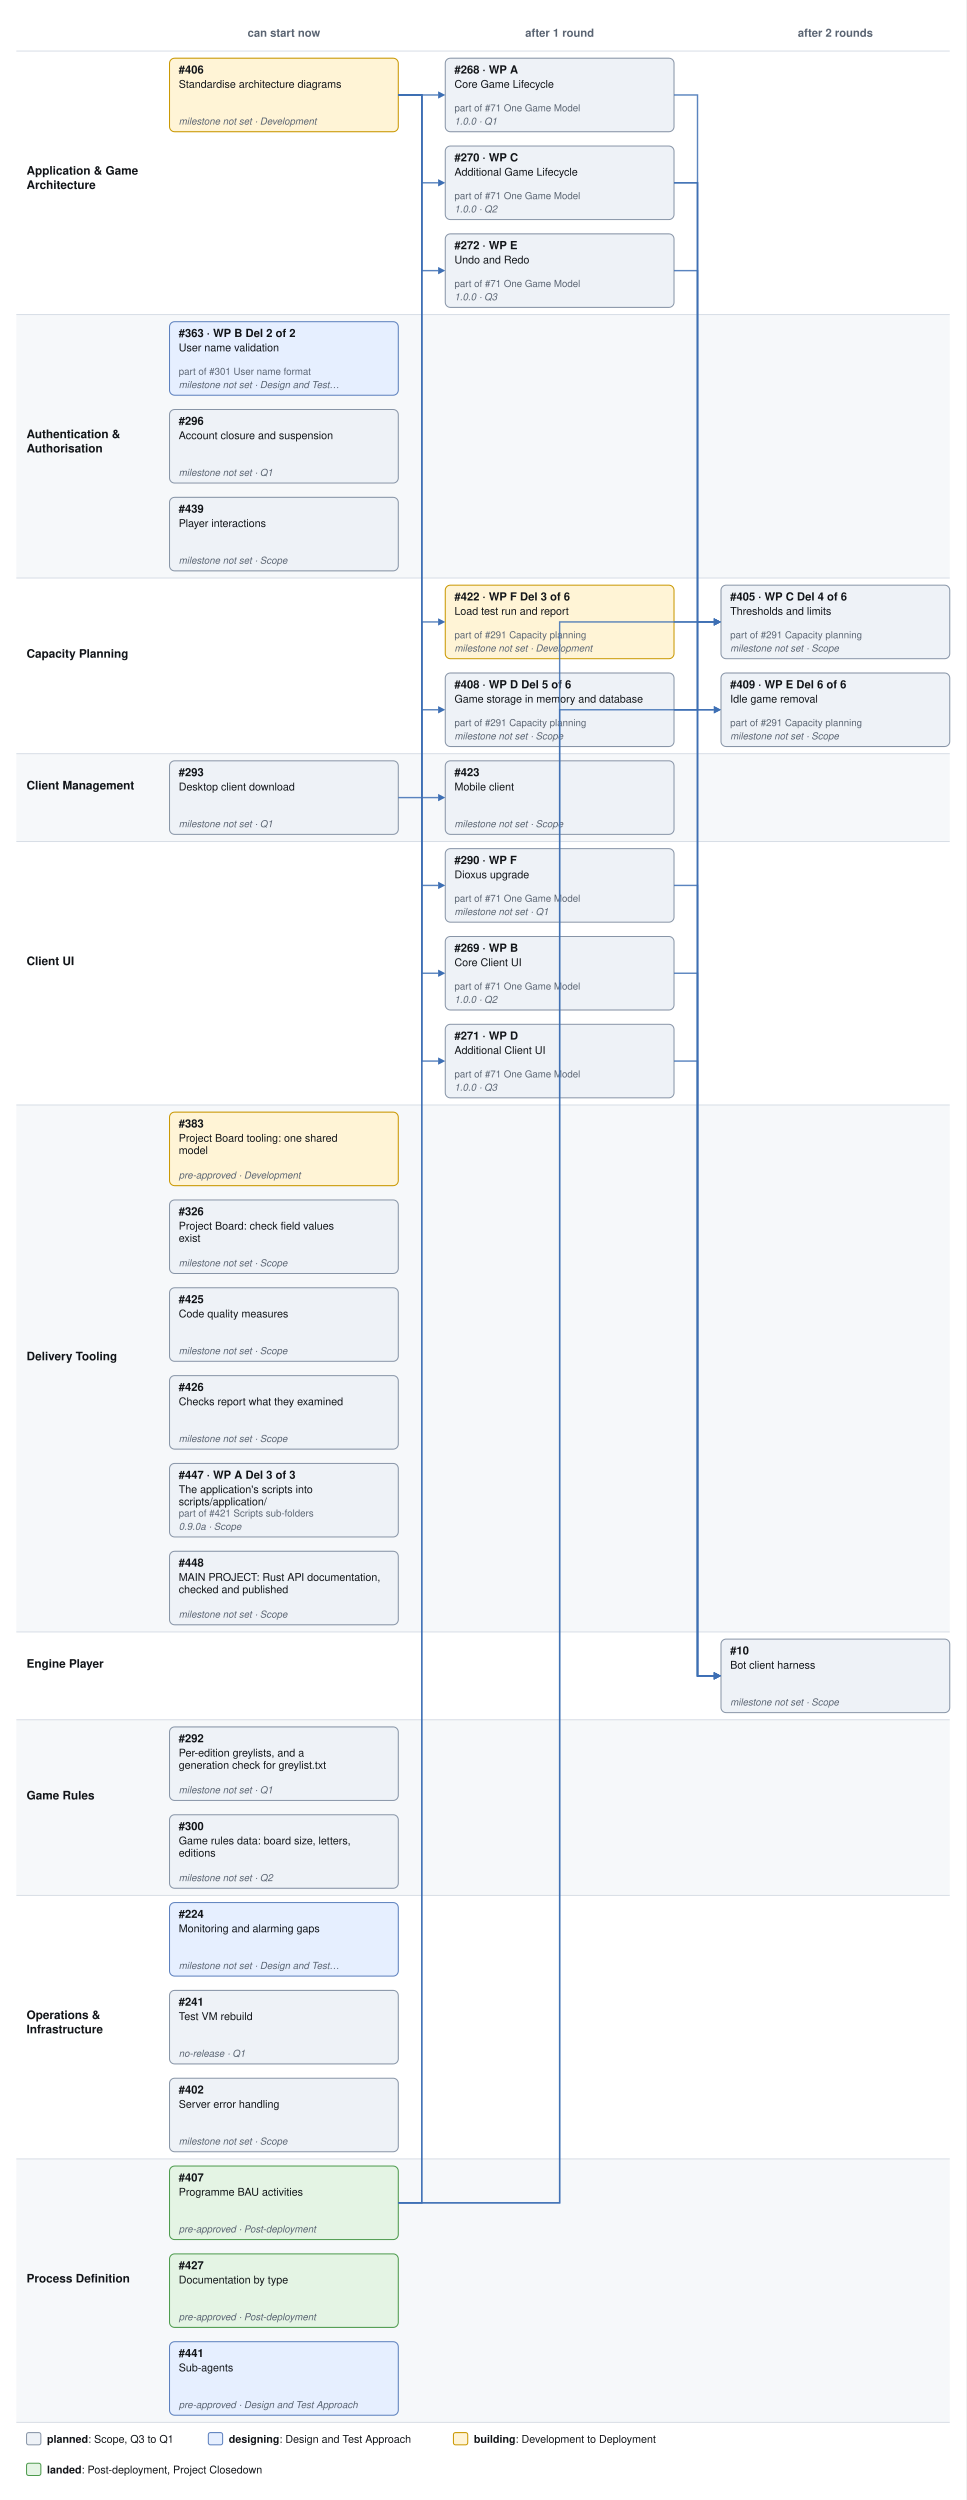
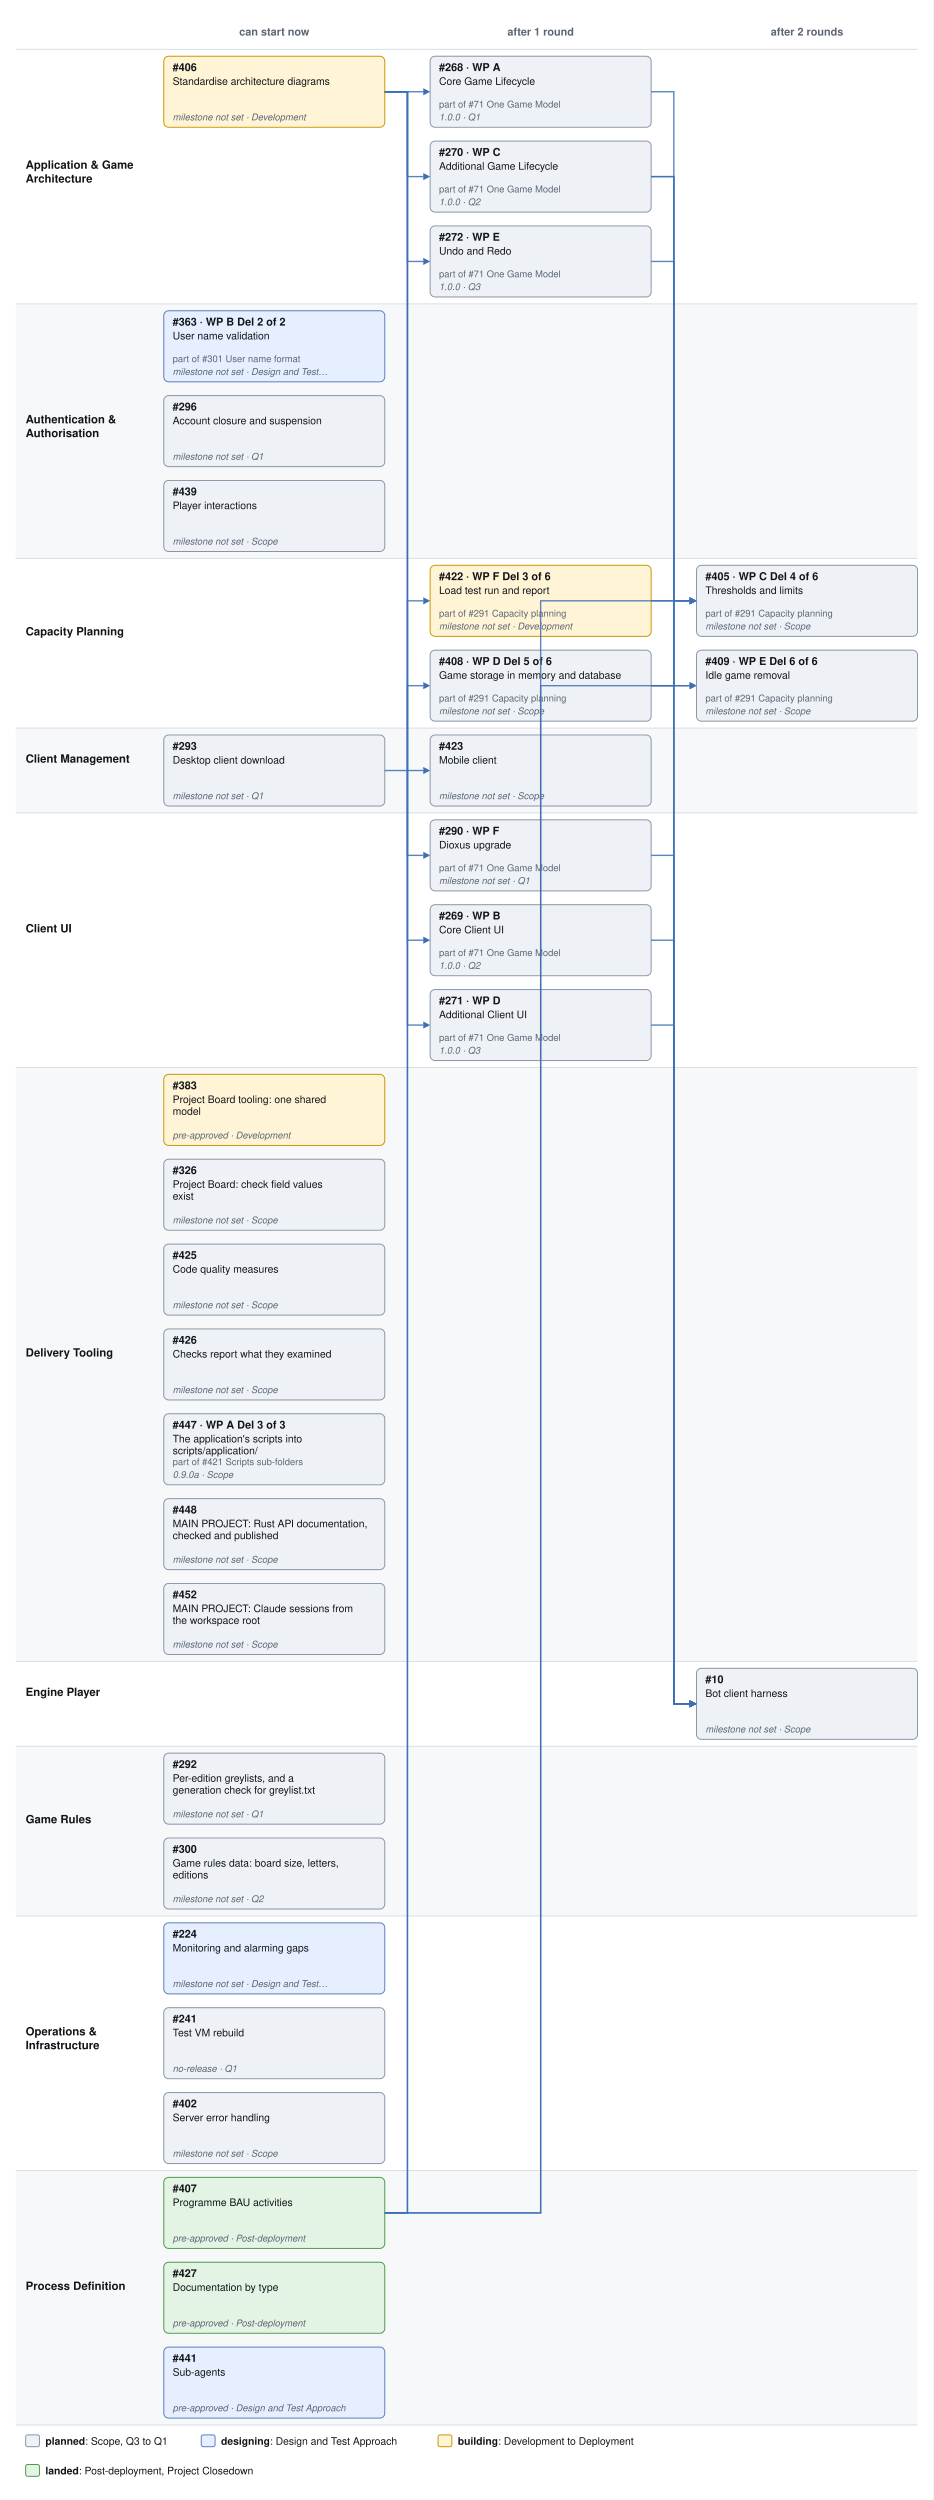
- <svg xmlns="http://www.w3.org/2000/svg" width="946" height="2448" viewBox="0 0 946 2448" font-family="-apple-system,BlinkMacSystemFont,Segoe UI,Helvetica,Arial,sans-serif">
-   <rect width="946" height="2448" fill="#ffffff" />
+ <svg xmlns="http://www.w3.org/2000/svg" width="946" height="2534" viewBox="0 0 946 2534" font-family="-apple-system,BlinkMacSystemFont,Segoe UI,Helvetica,Arial,sans-serif">
+   <rect width="946" height="2534" fill="#ffffff" />
  <text x="278" y="36" text-anchor="middle" font-size="11" font-weight="600" fill="#5a6472">can start now</text>
  <text x="548" y="36" text-anchor="middle" font-size="11" font-weight="600" fill="#5a6472">after 1 round</text>
  <text x="818" y="36" text-anchor="middle" font-size="11" font-weight="600" fill="#5a6472">after 2 rounds</text>
  <rect x="16" y="50" width="914" height="258" fill="#ffffff" />
  <line x1="16" y1="50" x2="930" y2="50" stroke="#d8dee6" stroke-width="1" />
  <text x="26" y="171" font-size="11.5" font-weight="700" fill="#111418">Application &amp; Game</text>
  <text x="26" y="185" font-size="11.5" font-weight="700" fill="#111418">Architecture</text>
  <rect x="166" y="57" width="224" height="72" rx="5" fill="#fff4d6" stroke="#c99700" stroke-width="1" />
  <text x="175" y="72" font-size="11" font-weight="700" fill="#111418">#406</text>
  <text x="175" y="86" font-size="10.5" fill="#111418">Standardise architecture diagrams</text>
  <text x="175" y="122" font-size="9.5" font-style="italic" fill="#5a6472">milestone not set · Development</text>
  <rect x="436" y="57" width="224" height="72" rx="5" fill="#eef2f7" stroke="#8895a7" stroke-width="1" />
  <text x="445" y="72" font-size="11" font-weight="700" fill="#111418">#268 · WP A</text>
  <text x="445" y="86" font-size="10.5" fill="#111418">Core Game Lifecycle</text>
  <text x="445" y="109" font-size="9.5" fill="#5a6472">part of #71 One Game Model</text>
  <text x="445" y="122" font-size="9.5" font-style="italic" fill="#5a6472">1.0.0 · Q1</text>
  <rect x="436" y="143" width="224" height="72" rx="5" fill="#eef2f7" stroke="#8895a7" stroke-width="1" />
  <text x="445" y="158" font-size="11" font-weight="700" fill="#111418">#270 · WP C</text>
  <text x="445" y="172" font-size="10.5" fill="#111418">Additional Game Lifecycle</text>
  <text x="445" y="195" font-size="9.5" fill="#5a6472">part of #71 One Game Model</text>
  <text x="445" y="208" font-size="9.5" font-style="italic" fill="#5a6472">1.0.0 · Q2</text>
  <rect x="436" y="229" width="224" height="72" rx="5" fill="#eef2f7" stroke="#8895a7" stroke-width="1" />
  <text x="445" y="244" font-size="11" font-weight="700" fill="#111418">#272 · WP E</text>
  <text x="445" y="258" font-size="10.5" fill="#111418">Undo and Redo</text>
  <text x="445" y="281" font-size="9.5" fill="#5a6472">part of #71 One Game Model</text>
  <text x="445" y="294" font-size="9.5" font-style="italic" fill="#5a6472">1.0.0 · Q3</text>
  <rect x="16" y="308" width="914" height="258" fill="#f6f8fa" />
  <line x1="16" y1="308" x2="930" y2="308" stroke="#d8dee6" stroke-width="1" />
  <text x="26" y="429" font-size="11.5" font-weight="700" fill="#111418">Authentication &amp;</text>
  <text x="26" y="443" font-size="11.5" font-weight="700" fill="#111418">Authorisation</text>
  <rect x="166" y="315" width="224" height="72" rx="5" fill="#e6efff" stroke="#5b7fbd" stroke-width="1" />
  <text x="175" y="330" font-size="11" font-weight="700" fill="#111418">#363 · WP B Del 2 of 2</text>
  <text x="175" y="344" font-size="10.5" fill="#111418">User name validation</text>
  <text x="175" y="367" font-size="9.5" fill="#5a6472">part of #301 User name format</text>
  <text x="175" y="380" font-size="9.5" font-style="italic" fill="#5a6472">milestone not set · Design and Test…</text>
  <rect x="166" y="401" width="224" height="72" rx="5" fill="#eef2f7" stroke="#8895a7" stroke-width="1" />
  <text x="175" y="416" font-size="11" font-weight="700" fill="#111418">#296</text>
  <text x="175" y="430" font-size="10.5" fill="#111418">Account closure and suspension</text>
  <text x="175" y="466" font-size="9.5" font-style="italic" fill="#5a6472">milestone not set · Q1</text>
  <rect x="166" y="487" width="224" height="72" rx="5" fill="#eef2f7" stroke="#8895a7" stroke-width="1" />
  <text x="175" y="502" font-size="11" font-weight="700" fill="#111418">#439</text>
  <text x="175" y="516" font-size="10.5" fill="#111418">Player interactions</text>
  <text x="175" y="552" font-size="9.5" font-style="italic" fill="#5a6472">milestone not set · Scope</text>
  <rect x="16" y="566" width="914" height="172" fill="#ffffff" />
  <line x1="16" y1="566" x2="930" y2="566" stroke="#d8dee6" stroke-width="1" />
  <text x="26" y="644" font-size="11.5" font-weight="700" fill="#111418">Capacity Planning</text>
  <rect x="436" y="573" width="224" height="72" rx="5" fill="#fff4d6" stroke="#c99700" stroke-width="1" />
  <text x="445" y="588" font-size="11" font-weight="700" fill="#111418">#422 · WP F Del 3 of 6</text>
  <text x="445" y="602" font-size="10.5" fill="#111418">Load test run and report</text>
  <text x="445" y="625" font-size="9.5" fill="#5a6472">part of #291 Capacity planning</text>
  <text x="445" y="638" font-size="9.5" font-style="italic" fill="#5a6472">milestone not set · Development</text>
  <rect x="436" y="659" width="224" height="72" rx="5" fill="#eef2f7" stroke="#8895a7" stroke-width="1" />
  <text x="445" y="674" font-size="11" font-weight="700" fill="#111418">#408 · WP D Del 5 of 6</text>
  <text x="445" y="688" font-size="10.5" fill="#111418">Game storage in memory and database</text>
  <text x="445" y="711" font-size="9.5" fill="#5a6472">part of #291 Capacity planning</text>
  <text x="445" y="724" font-size="9.5" font-style="italic" fill="#5a6472">milestone not set · Scope</text>
  <rect x="706" y="573" width="224" height="72" rx="5" fill="#eef2f7" stroke="#8895a7" stroke-width="1" />
  <text x="715" y="588" font-size="11" font-weight="700" fill="#111418">#405 · WP C Del 4 of 6</text>
  <text x="715" y="602" font-size="10.5" fill="#111418">Thresholds and limits</text>
  <text x="715" y="625" font-size="9.5" fill="#5a6472">part of #291 Capacity planning</text>
  <text x="715" y="638" font-size="9.5" font-style="italic" fill="#5a6472">milestone not set · Scope</text>
  <rect x="706" y="659" width="224" height="72" rx="5" fill="#eef2f7" stroke="#8895a7" stroke-width="1" />
  <text x="715" y="674" font-size="11" font-weight="700" fill="#111418">#409 · WP E Del 6 of 6</text>
  <text x="715" y="688" font-size="10.5" fill="#111418">Idle game removal</text>
  <text x="715" y="711" font-size="9.5" fill="#5a6472">part of #291 Capacity planning</text>
  <text x="715" y="724" font-size="9.5" font-style="italic" fill="#5a6472">milestone not set · Scope</text>
  <rect x="16" y="738" width="914" height="86" fill="#f6f8fa" />
  <line x1="16" y1="738" x2="930" y2="738" stroke="#d8dee6" stroke-width="1" />
  <text x="26" y="773" font-size="11.5" font-weight="700" fill="#111418">Client Management</text>
  <rect x="166" y="745" width="224" height="72" rx="5" fill="#eef2f7" stroke="#8895a7" stroke-width="1" />
  <text x="175" y="760" font-size="11" font-weight="700" fill="#111418">#293</text>
  <text x="175" y="774" font-size="10.5" fill="#111418">Desktop client download</text>
  <text x="175" y="810" font-size="9.5" font-style="italic" fill="#5a6472">milestone not set · Q1</text>
  <rect x="436" y="745" width="224" height="72" rx="5" fill="#eef2f7" stroke="#8895a7" stroke-width="1" />
  <text x="445" y="760" font-size="11" font-weight="700" fill="#111418">#423</text>
  <text x="445" y="774" font-size="10.5" fill="#111418">Mobile client</text>
  <text x="445" y="810" font-size="9.5" font-style="italic" fill="#5a6472">milestone not set · Scope</text>
  <rect x="16" y="824" width="914" height="258" fill="#ffffff" />
  <line x1="16" y1="824" x2="930" y2="824" stroke="#d8dee6" stroke-width="1" />
  <text x="26" y="945" font-size="11.5" font-weight="700" fill="#111418">Client UI</text>
  <rect x="436" y="831" width="224" height="72" rx="5" fill="#eef2f7" stroke="#8895a7" stroke-width="1" />
  <text x="445" y="846" font-size="11" font-weight="700" fill="#111418">#290 · WP F</text>
  <text x="445" y="860" font-size="10.5" fill="#111418">Dioxus upgrade</text>
  <text x="445" y="883" font-size="9.5" fill="#5a6472">part of #71 One Game Model</text>
  <text x="445" y="896" font-size="9.5" font-style="italic" fill="#5a6472">milestone not set · Q1</text>
  <rect x="436" y="917" width="224" height="72" rx="5" fill="#eef2f7" stroke="#8895a7" stroke-width="1" />
  <text x="445" y="932" font-size="11" font-weight="700" fill="#111418">#269 · WP B</text>
  <text x="445" y="946" font-size="10.5" fill="#111418">Core Client UI</text>
  <text x="445" y="969" font-size="9.5" fill="#5a6472">part of #71 One Game Model</text>
  <text x="445" y="982" font-size="9.5" font-style="italic" fill="#5a6472">1.0.0 · Q2</text>
  <rect x="436" y="1003" width="224" height="72" rx="5" fill="#eef2f7" stroke="#8895a7" stroke-width="1" />
  <text x="445" y="1018" font-size="11" font-weight="700" fill="#111418">#271 · WP D</text>
  <text x="445" y="1032" font-size="10.5" fill="#111418">Additional Client UI</text>
  <text x="445" y="1055" font-size="9.5" fill="#5a6472">part of #71 One Game Model</text>
  <text x="445" y="1068" font-size="9.5" font-style="italic" fill="#5a6472">1.0.0 · Q3</text>
-   <rect x="16" y="1082" width="914" height="516" fill="#f6f8fa" />
+   <rect x="16" y="1082" width="914" height="602" fill="#f6f8fa" />
  <line x1="16" y1="1082" x2="930" y2="1082" stroke="#d8dee6" stroke-width="1" />
-   <text x="26" y="1332" font-size="11.5" font-weight="700" fill="#111418">Delivery Tooling</text>
+   <text x="26" y="1375" font-size="11.5" font-weight="700" fill="#111418">Delivery Tooling</text>
  <rect x="166" y="1089" width="224" height="72" rx="5" fill="#fff4d6" stroke="#c99700" stroke-width="1" />
  <text x="175" y="1104" font-size="11" font-weight="700" fill="#111418">#383</text>
  <text x="175" y="1118" font-size="10.5" fill="#111418">Project Board tooling: one shared</text>
  <text x="175" y="1130" font-size="10.5" fill="#111418">model</text>
  <text x="175" y="1154" font-size="9.5" font-style="italic" fill="#5a6472">pre-approved · Development</text>
  <rect x="166" y="1175" width="224" height="72" rx="5" fill="#eef2f7" stroke="#8895a7" stroke-width="1" />
  <text x="175" y="1190" font-size="11" font-weight="700" fill="#111418">#326</text>
  <text x="175" y="1204" font-size="10.5" fill="#111418">Project Board: check field values</text>
  <text x="175" y="1216" font-size="10.5" fill="#111418">exist</text>
  <text x="175" y="1240" font-size="9.5" font-style="italic" fill="#5a6472">milestone not set · Scope</text>
  <rect x="166" y="1261" width="224" height="72" rx="5" fill="#eef2f7" stroke="#8895a7" stroke-width="1" />
  <text x="175" y="1276" font-size="11" font-weight="700" fill="#111418">#425</text>
  <text x="175" y="1290" font-size="10.5" fill="#111418">Code quality measures</text>
  <text x="175" y="1326" font-size="9.5" font-style="italic" fill="#5a6472">milestone not set · Scope</text>
  <rect x="166" y="1347" width="224" height="72" rx="5" fill="#eef2f7" stroke="#8895a7" stroke-width="1" />
  <text x="175" y="1362" font-size="11" font-weight="700" fill="#111418">#426</text>
  <text x="175" y="1376" font-size="10.5" fill="#111418">Checks report what they examined</text>
  <text x="175" y="1412" font-size="9.5" font-style="italic" fill="#5a6472">milestone not set · Scope</text>
  <rect x="166" y="1433" width="224" height="72" rx="5" fill="#eef2f7" stroke="#8895a7" stroke-width="1" />
  <text x="175" y="1448" font-size="11" font-weight="700" fill="#111418">#447 · WP A Del 3 of 3</text>
  <text x="175" y="1462" font-size="10.5" fill="#111418">The application's scripts into</text>
  <text x="175" y="1474" font-size="10.5" fill="#111418">scripts/application/</text>
  <text x="175" y="1485" font-size="9.5" fill="#5a6472">part of #421 Scripts sub-folders</text>
  <text x="175" y="1498" font-size="9.5" font-style="italic" fill="#5a6472">0.9.0a · Scope</text>
  <rect x="166" y="1519" width="224" height="72" rx="5" fill="#eef2f7" stroke="#8895a7" stroke-width="1" />
  <text x="175" y="1534" font-size="11" font-weight="700" fill="#111418">#448</text>
  <text x="175" y="1548" font-size="10.5" fill="#111418">MAIN PROJECT: Rust API documentation,</text>
  <text x="175" y="1560" font-size="10.5" fill="#111418">checked and published</text>
  <text x="175" y="1584" font-size="9.5" font-style="italic" fill="#5a6472">milestone not set · Scope</text>
-   <rect x="16" y="1598" width="914" height="86" fill="#ffffff" />
-   <line x1="16" y1="1598" x2="930" y2="1598" stroke="#d8dee6" stroke-width="1" />
-   <text x="26" y="1633" font-size="11.5" font-weight="700" fill="#111418">Engine Player</text>
-   <rect x="706" y="1605" width="224" height="72" rx="5" fill="#eef2f7" stroke="#8895a7" stroke-width="1" />
-   <text x="715" y="1620" font-size="11" font-weight="700" fill="#111418">#10</text>
-   <text x="715" y="1634" font-size="10.5" fill="#111418">Bot client harness</text>
-   <text x="715" y="1670" font-size="9.5" font-style="italic" fill="#5a6472">milestone not set · Scope</text>
-   <rect x="16" y="1684" width="914" height="172" fill="#f6f8fa" />
+   <rect x="166" y="1605" width="224" height="72" rx="5" fill="#eef2f7" stroke="#8895a7" stroke-width="1" />
+   <text x="175" y="1620" font-size="11" font-weight="700" fill="#111418">#452</text>
+   <text x="175" y="1634" font-size="10.5" fill="#111418">MAIN PROJECT: Claude sessions from</text>
+   <text x="175" y="1646" font-size="10.5" fill="#111418">the workspace root</text>
+   <text x="175" y="1670" font-size="9.5" font-style="italic" fill="#5a6472">milestone not set · Scope</text>
+   <rect x="16" y="1684" width="914" height="86" fill="#ffffff" />
  <line x1="16" y1="1684" x2="930" y2="1684" stroke="#d8dee6" stroke-width="1" />
-   <text x="26" y="1762" font-size="11.5" font-weight="700" fill="#111418">Game Rules</text>
-   <rect x="166" y="1691" width="224" height="72" rx="5" fill="#eef2f7" stroke="#8895a7" stroke-width="1" />
-   <text x="175" y="1706" font-size="11" font-weight="700" fill="#111418">#292</text>
-   <text x="175" y="1720" font-size="10.5" fill="#111418">Per-edition greylists, and a</text>
-   <text x="175" y="1732" font-size="10.5" fill="#111418">generation check for greylist.txt</text>
-   <text x="175" y="1756" font-size="9.5" font-style="italic" fill="#5a6472">milestone not set · Q1</text>
+   <text x="26" y="1719" font-size="11.5" font-weight="700" fill="#111418">Engine Player</text>
+   <rect x="706" y="1691" width="224" height="72" rx="5" fill="#eef2f7" stroke="#8895a7" stroke-width="1" />
+   <text x="715" y="1706" font-size="11" font-weight="700" fill="#111418">#10</text>
+   <text x="715" y="1720" font-size="10.5" fill="#111418">Bot client harness</text>
+   <text x="715" y="1756" font-size="9.5" font-style="italic" fill="#5a6472">milestone not set · Scope</text>
+   <rect x="16" y="1770" width="914" height="172" fill="#f6f8fa" />
+   <line x1="16" y1="1770" x2="930" y2="1770" stroke="#d8dee6" stroke-width="1" />
+   <text x="26" y="1848" font-size="11.5" font-weight="700" fill="#111418">Game Rules</text>
  <rect x="166" y="1777" width="224" height="72" rx="5" fill="#eef2f7" stroke="#8895a7" stroke-width="1" />
-   <text x="175" y="1792" font-size="11" font-weight="700" fill="#111418">#300</text>
-   <text x="175" y="1806" font-size="10.5" fill="#111418">Game rules data: board size, letters,</text>
-   <text x="175" y="1818" font-size="10.5" fill="#111418">editions</text>
-   <text x="175" y="1842" font-size="9.5" font-style="italic" fill="#5a6472">milestone not set · Q2</text>
-   <rect x="16" y="1856" width="914" height="258" fill="#ffffff" />
-   <line x1="16" y1="1856" x2="930" y2="1856" stroke="#d8dee6" stroke-width="1" />
-   <text x="26" y="1977" font-size="11.5" font-weight="700" fill="#111418">Operations &amp;</text>
-   <text x="26" y="1991" font-size="11.5" font-weight="700" fill="#111418">Infrastructure</text>
-   <rect x="166" y="1863" width="224" height="72" rx="5" fill="#e6efff" stroke="#5b7fbd" stroke-width="1" />
-   <text x="175" y="1878" font-size="11" font-weight="700" fill="#111418">#224</text>
-   <text x="175" y="1892" font-size="10.5" fill="#111418">Monitoring and alarming gaps</text>
-   <text x="175" y="1928" font-size="9.5" font-style="italic" fill="#5a6472">milestone not set · Design and Test…</text>
-   <rect x="166" y="1949" width="224" height="72" rx="5" fill="#eef2f7" stroke="#8895a7" stroke-width="1" />
-   <text x="175" y="1964" font-size="11" font-weight="700" fill="#111418">#241</text>
-   <text x="175" y="1978" font-size="10.5" fill="#111418">Test VM rebuild</text>
-   <text x="175" y="2014" font-size="9.5" font-style="italic" fill="#5a6472">no-release · Q1</text>
+   <text x="175" y="1792" font-size="11" font-weight="700" fill="#111418">#292</text>
+   <text x="175" y="1806" font-size="10.5" fill="#111418">Per-edition greylists, and a</text>
+   <text x="175" y="1818" font-size="10.5" fill="#111418">generation check for greylist.txt</text>
+   <text x="175" y="1842" font-size="9.5" font-style="italic" fill="#5a6472">milestone not set · Q1</text>
+   <rect x="166" y="1863" width="224" height="72" rx="5" fill="#eef2f7" stroke="#8895a7" stroke-width="1" />
+   <text x="175" y="1878" font-size="11" font-weight="700" fill="#111418">#300</text>
+   <text x="175" y="1892" font-size="10.5" fill="#111418">Game rules data: board size, letters,</text>
+   <text x="175" y="1904" font-size="10.5" fill="#111418">editions</text>
+   <text x="175" y="1928" font-size="9.5" font-style="italic" fill="#5a6472">milestone not set · Q2</text>
+   <rect x="16" y="1942" width="914" height="258" fill="#ffffff" />
+   <line x1="16" y1="1942" x2="930" y2="1942" stroke="#d8dee6" stroke-width="1" />
+   <text x="26" y="2063" font-size="11.5" font-weight="700" fill="#111418">Operations &amp;</text>
+   <text x="26" y="2077" font-size="11.5" font-weight="700" fill="#111418">Infrastructure</text>
+   <rect x="166" y="1949" width="224" height="72" rx="5" fill="#e6efff" stroke="#5b7fbd" stroke-width="1" />
+   <text x="175" y="1964" font-size="11" font-weight="700" fill="#111418">#224</text>
+   <text x="175" y="1978" font-size="10.5" fill="#111418">Monitoring and alarming gaps</text>
+   <text x="175" y="2014" font-size="9.5" font-style="italic" fill="#5a6472">milestone not set · Design and Test…</text>
  <rect x="166" y="2035" width="224" height="72" rx="5" fill="#eef2f7" stroke="#8895a7" stroke-width="1" />
-   <text x="175" y="2050" font-size="11" font-weight="700" fill="#111418">#402</text>
-   <text x="175" y="2064" font-size="10.5" fill="#111418">Server error handling</text>
-   <text x="175" y="2100" font-size="9.5" font-style="italic" fill="#5a6472">milestone not set · Scope</text>
-   <rect x="16" y="2114" width="914" height="258" fill="#f6f8fa" />
-   <line x1="16" y1="2114" x2="930" y2="2114" stroke="#d8dee6" stroke-width="1" />
-   <text x="26" y="2235" font-size="11.5" font-weight="700" fill="#111418">Process Definition</text>
-   <rect x="166" y="2121" width="224" height="72" rx="5" fill="#e4f4e4" stroke="#4c9a4c" stroke-width="1" />
-   <text x="175" y="2136" font-size="11" font-weight="700" fill="#111418">#407</text>
-   <text x="175" y="2150" font-size="10.5" fill="#111418">Programme BAU activities</text>
-   <text x="175" y="2186" font-size="9.5" font-style="italic" fill="#5a6472">pre-approved · Post-deployment</text>
+   <text x="175" y="2050" font-size="11" font-weight="700" fill="#111418">#241</text>
+   <text x="175" y="2064" font-size="10.5" fill="#111418">Test VM rebuild</text>
+   <text x="175" y="2100" font-size="9.5" font-style="italic" fill="#5a6472">no-release · Q1</text>
+   <rect x="166" y="2121" width="224" height="72" rx="5" fill="#eef2f7" stroke="#8895a7" stroke-width="1" />
+   <text x="175" y="2136" font-size="11" font-weight="700" fill="#111418">#402</text>
+   <text x="175" y="2150" font-size="10.5" fill="#111418">Server error handling</text>
+   <text x="175" y="2186" font-size="9.5" font-style="italic" fill="#5a6472">milestone not set · Scope</text>
+   <rect x="16" y="2200" width="914" height="258" fill="#f6f8fa" />
+   <line x1="16" y1="2200" x2="930" y2="2200" stroke="#d8dee6" stroke-width="1" />
+   <text x="26" y="2321" font-size="11.5" font-weight="700" fill="#111418">Process Definition</text>
  <rect x="166" y="2207" width="224" height="72" rx="5" fill="#e4f4e4" stroke="#4c9a4c" stroke-width="1" />
-   <text x="175" y="2222" font-size="11" font-weight="700" fill="#111418">#427</text>
-   <text x="175" y="2236" font-size="10.5" fill="#111418">Documentation by type</text>
+   <text x="175" y="2222" font-size="11" font-weight="700" fill="#111418">#407</text>
+   <text x="175" y="2236" font-size="10.5" fill="#111418">Programme BAU activities</text>
  <text x="175" y="2272" font-size="9.5" font-style="italic" fill="#5a6472">pre-approved · Post-deployment</text>
-   <rect x="166" y="2293" width="224" height="72" rx="5" fill="#e6efff" stroke="#5b7fbd" stroke-width="1" />
-   <text x="175" y="2308" font-size="11" font-weight="700" fill="#111418">#441</text>
-   <text x="175" y="2322" font-size="10.5" fill="#111418">Sub-agents</text>
-   <text x="175" y="2358" font-size="9.5" font-style="italic" fill="#5a6472">pre-approved · Design and Test Approach</text>
-   <line x1="16" y1="2372" x2="930" y2="2372" stroke="#d8dee6" stroke-width="1" />
-   <rect x="26" y="2382" width="14" height="12" rx="2" fill="#eef2f7" stroke="#8895a7" stroke-width="1" />
-   <text x="46" y="2392" font-size="10.5" fill="#111418">
+   <rect x="166" y="2293" width="224" height="72" rx="5" fill="#e4f4e4" stroke="#4c9a4c" stroke-width="1" />
+   <text x="175" y="2308" font-size="11" font-weight="700" fill="#111418">#427</text>
+   <text x="175" y="2322" font-size="10.5" fill="#111418">Documentation by type</text>
+   <text x="175" y="2358" font-size="9.5" font-style="italic" fill="#5a6472">pre-approved · Post-deployment</text>
+   <rect x="166" y="2379" width="224" height="72" rx="5" fill="#e6efff" stroke="#5b7fbd" stroke-width="1" />
+   <text x="175" y="2394" font-size="11" font-weight="700" fill="#111418">#441</text>
+   <text x="175" y="2408" font-size="10.5" fill="#111418">Sub-agents</text>
+   <text x="175" y="2444" font-size="9.5" font-style="italic" fill="#5a6472">pre-approved · Design and Test Approach</text>
+   <line x1="16" y1="2458" x2="930" y2="2458" stroke="#d8dee6" stroke-width="1" />
+   <rect x="26" y="2468" width="14" height="12" rx="2" fill="#eef2f7" stroke="#8895a7" stroke-width="1" />
+   <text x="46" y="2478" font-size="10.5" fill="#111418">
    <tspan font-weight="700">planned</tspan>: Scope, Q3 to Q1</text>
-   <rect x="204" y="2382" width="14" height="12" rx="2" fill="#e6efff" stroke="#5b7fbd" stroke-width="1" />
-   <text x="224" y="2392" font-size="10.5" fill="#111418">
+   <rect x="204" y="2468" width="14" height="12" rx="2" fill="#e6efff" stroke="#5b7fbd" stroke-width="1" />
+   <text x="224" y="2478" font-size="10.5" fill="#111418">
    <tspan font-weight="700">designing</tspan>: Design and Test Approach</text>
-   <rect x="444" y="2382" width="14" height="12" rx="2" fill="#fff4d6" stroke="#c99700" stroke-width="1" />
-   <text x="464" y="2392" font-size="10.5" fill="#111418">
+   <rect x="444" y="2468" width="14" height="12" rx="2" fill="#fff4d6" stroke="#c99700" stroke-width="1" />
+   <text x="464" y="2478" font-size="10.5" fill="#111418">
    <tspan font-weight="700">building</tspan>: Development to Deployment</text>
-   <rect x="26" y="2412" width="14" height="12" rx="2" fill="#e4f4e4" stroke="#4c9a4c" stroke-width="1" />
-   <text x="46" y="2422" font-size="10.5" fill="#111418">
+   <rect x="26" y="2498" width="14" height="12" rx="2" fill="#e4f4e4" stroke="#4c9a4c" stroke-width="1" />
+   <text x="46" y="2508" font-size="10.5" fill="#111418">
    <tspan font-weight="700">landed</tspan>: Post-deployment, Project Closedown</text>
-   <path d="M 660 93 H 683.0 V 1641 H 699" fill="none" stroke="#3d6fb4" stroke-width="1.4" opacity="0.85" />
-   <polygon points="706,1641 699,1637.4 699,1644.6" fill="#3d6fb4" />
-   <path d="M 660 953 H 683.0 V 1641 H 699" fill="none" stroke="#3d6fb4" stroke-width="1.4" opacity="0.85" />
-   <polygon points="706,1641 699,1637.4 699,1644.6" fill="#3d6fb4" />
-   <path d="M 660 179 H 683.0 V 1641 H 699" fill="none" stroke="#3d6fb4" stroke-width="1.4" opacity="0.85" />
-   <polygon points="706,1641 699,1637.4 699,1644.6" fill="#3d6fb4" />
+   <path d="M 660 93 H 683.0 V 1727 H 699" fill="none" stroke="#3d6fb4" stroke-width="1.4" opacity="0.85" />
+   <polygon points="706,1727 699,1723.4 699,1730.6" fill="#3d6fb4" />
+   <path d="M 660 953 H 683.0 V 1727 H 699" fill="none" stroke="#3d6fb4" stroke-width="1.4" opacity="0.85" />
+   <polygon points="706,1727 699,1723.4 699,1730.6" fill="#3d6fb4" />
+   <path d="M 660 179 H 683.0 V 1727 H 699" fill="none" stroke="#3d6fb4" stroke-width="1.4" opacity="0.85" />
+   <polygon points="706,1727 699,1723.4 699,1730.6" fill="#3d6fb4" />
  <path d="M 660 179 H 683.0 V 609 H 699" fill="none" stroke="#3d6fb4" stroke-width="1.4" opacity="0.85" />
  <polygon points="706,609 699,605.4 699,612.6" fill="#3d6fb4" />
-   <path d="M 660 1039 H 683.0 V 1641 H 699" fill="none" stroke="#3d6fb4" stroke-width="1.4" opacity="0.85" />
-   <polygon points="706,1641 699,1637.4 699,1644.6" fill="#3d6fb4" />
-   <path d="M 660 265 H 683.0 V 1641 H 699" fill="none" stroke="#3d6fb4" stroke-width="1.4" opacity="0.85" />
-   <polygon points="706,1641 699,1637.4 699,1644.6" fill="#3d6fb4" />
-   <path d="M 660 867 H 683.0 V 1641 H 699" fill="none" stroke="#3d6fb4" stroke-width="1.4" opacity="0.85" />
-   <polygon points="706,1641 699,1637.4 699,1644.6" fill="#3d6fb4" />
+   <path d="M 660 1039 H 683.0 V 1727 H 699" fill="none" stroke="#3d6fb4" stroke-width="1.4" opacity="0.85" />
+   <polygon points="706,1727 699,1723.4 699,1730.6" fill="#3d6fb4" />
+   <path d="M 660 265 H 683.0 V 1727 H 699" fill="none" stroke="#3d6fb4" stroke-width="1.4" opacity="0.85" />
+   <polygon points="706,1727 699,1723.4 699,1730.6" fill="#3d6fb4" />
+   <path d="M 660 867 H 683.0 V 1727 H 699" fill="none" stroke="#3d6fb4" stroke-width="1.4" opacity="0.85" />
+   <polygon points="706,1727 699,1723.4 699,1730.6" fill="#3d6fb4" />
  <path d="M 390 781 H 429" fill="none" stroke="#3d6fb4" stroke-width="1.4" opacity="0.85" />
  <polygon points="436,781 429,777.4 429,784.6" fill="#3d6fb4" />
  <path d="M 390 93 H 429" fill="none" stroke="#3d6fb4" stroke-width="1.4" opacity="0.85" />
  <polygon points="436,93 429,89.4 429,96.6" fill="#3d6fb4" />
  <path d="M 390 93 H 413.0 V 953 H 429" fill="none" stroke="#3d6fb4" stroke-width="1.4" opacity="0.85" />
  <polygon points="436,953 429,949.4 429,956.6" fill="#3d6fb4" />
  <path d="M 390 93 H 413.0 V 179 H 429" fill="none" stroke="#3d6fb4" stroke-width="1.4" opacity="0.85" />
  <polygon points="436,179 429,175.4 429,182.6" fill="#3d6fb4" />
  <path d="M 390 93 H 413.0 V 1039 H 429" fill="none" stroke="#3d6fb4" stroke-width="1.4" opacity="0.85" />
  <polygon points="436,1039 429,1035.4 429,1042.6" fill="#3d6fb4" />
  <path d="M 390 93 H 413.0 V 265 H 429" fill="none" stroke="#3d6fb4" stroke-width="1.4" opacity="0.85" />
  <polygon points="436,265 429,261.4 429,268.6" fill="#3d6fb4" />
  <path d="M 390 93 H 413.0 V 867 H 429" fill="none" stroke="#3d6fb4" stroke-width="1.4" opacity="0.85" />
  <polygon points="436,867 429,863.4 429,870.6" fill="#3d6fb4" />
-   <path d="M 390 2157 H 548.0 V 609 H 699" fill="none" stroke="#3d6fb4" stroke-width="1.4" opacity="0.85" />
-   <polygon points="706,609 699,605.4 699,612.6" fill="#3d6fb4" />
-   <path d="M 390 2157 H 413.0 V 695 H 429" fill="none" stroke="#3d6fb4" stroke-width="1.4" opacity="0.85" />
+   <path d="M 390 2243 H 548.0 V 609 H 699" fill="none" stroke="#3d6fb4" stroke-width="1.4" opacity="0.85" />
+   <polygon points="706,609 699,605.4 699,612.6" fill="#3d6fb4" />
+   <path d="M 390 2243 H 413.0 V 695 H 429" fill="none" stroke="#3d6fb4" stroke-width="1.4" opacity="0.85" />
  <polygon points="436,695 429,691.4 429,698.6" fill="#3d6fb4" />
-   <path d="M 390 2157 H 548.0 V 695 H 699" fill="none" stroke="#3d6fb4" stroke-width="1.4" opacity="0.85" />
+   <path d="M 390 2243 H 548.0 V 695 H 699" fill="none" stroke="#3d6fb4" stroke-width="1.4" opacity="0.85" />
  <polygon points="706,695 699,691.4 699,698.6" fill="#3d6fb4" />
-   <path d="M 390 2157 H 413.0 V 609 H 429" fill="none" stroke="#3d6fb4" stroke-width="1.4" opacity="0.85" />
+   <path d="M 390 2243 H 413.0 V 609 H 429" fill="none" stroke="#3d6fb4" stroke-width="1.4" opacity="0.85" />
  <polygon points="436,609 429,605.4 429,612.6" fill="#3d6fb4" />
  <path d="M 660 695 H 683.0 V 609 H 699" fill="none" stroke="#3d6fb4" stroke-width="1.4" opacity="0.85" />
  <polygon points="706,609 699,605.4 699,612.6" fill="#3d6fb4" />
  <path d="M 660 695 H 699" fill="none" stroke="#3d6fb4" stroke-width="1.4" opacity="0.85" />
  <polygon points="706,695 699,691.4 699,698.6" fill="#3d6fb4" />
  <path d="M 660 609 H 699" fill="none" stroke="#3d6fb4" stroke-width="1.4" opacity="0.85" />
  <polygon points="706,609 699,605.4 699,612.6" fill="#3d6fb4" />
</svg>
